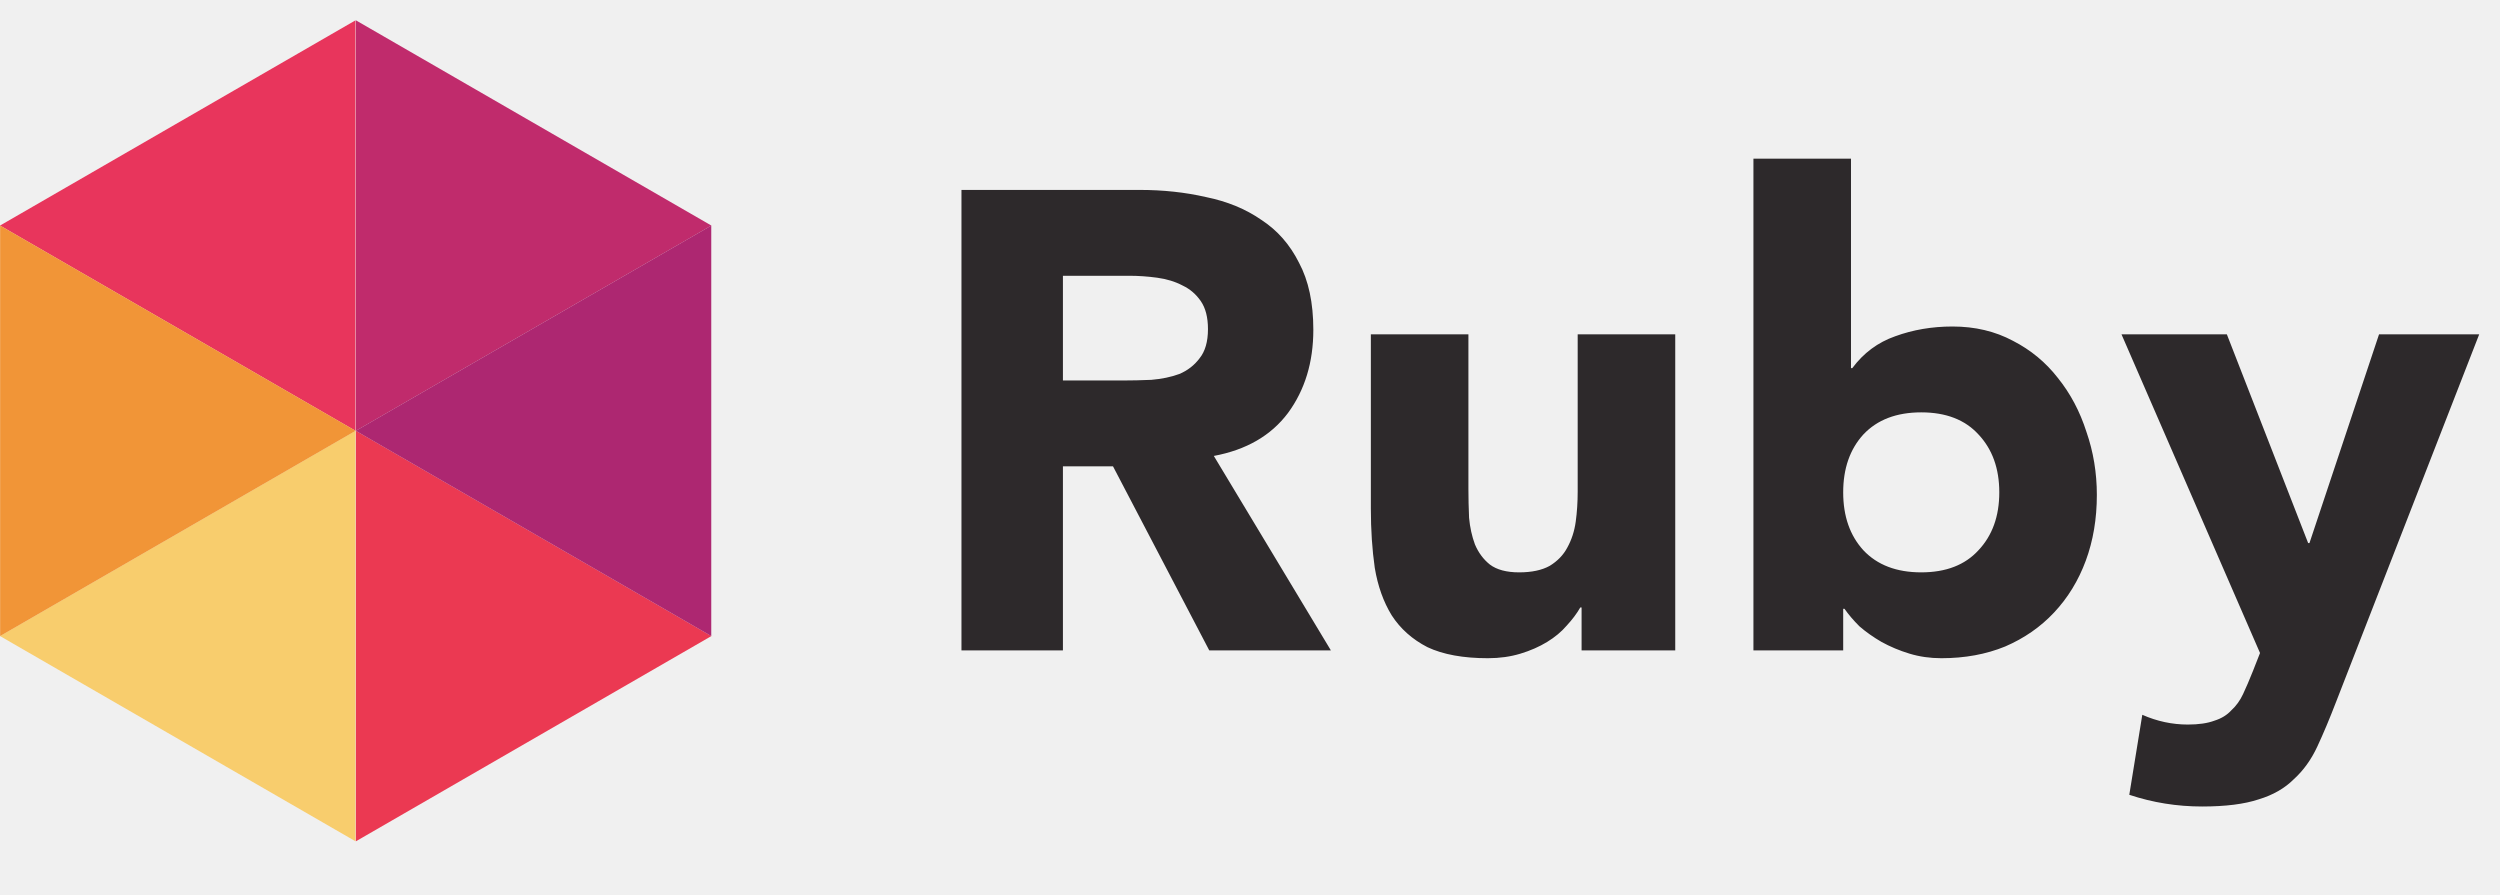
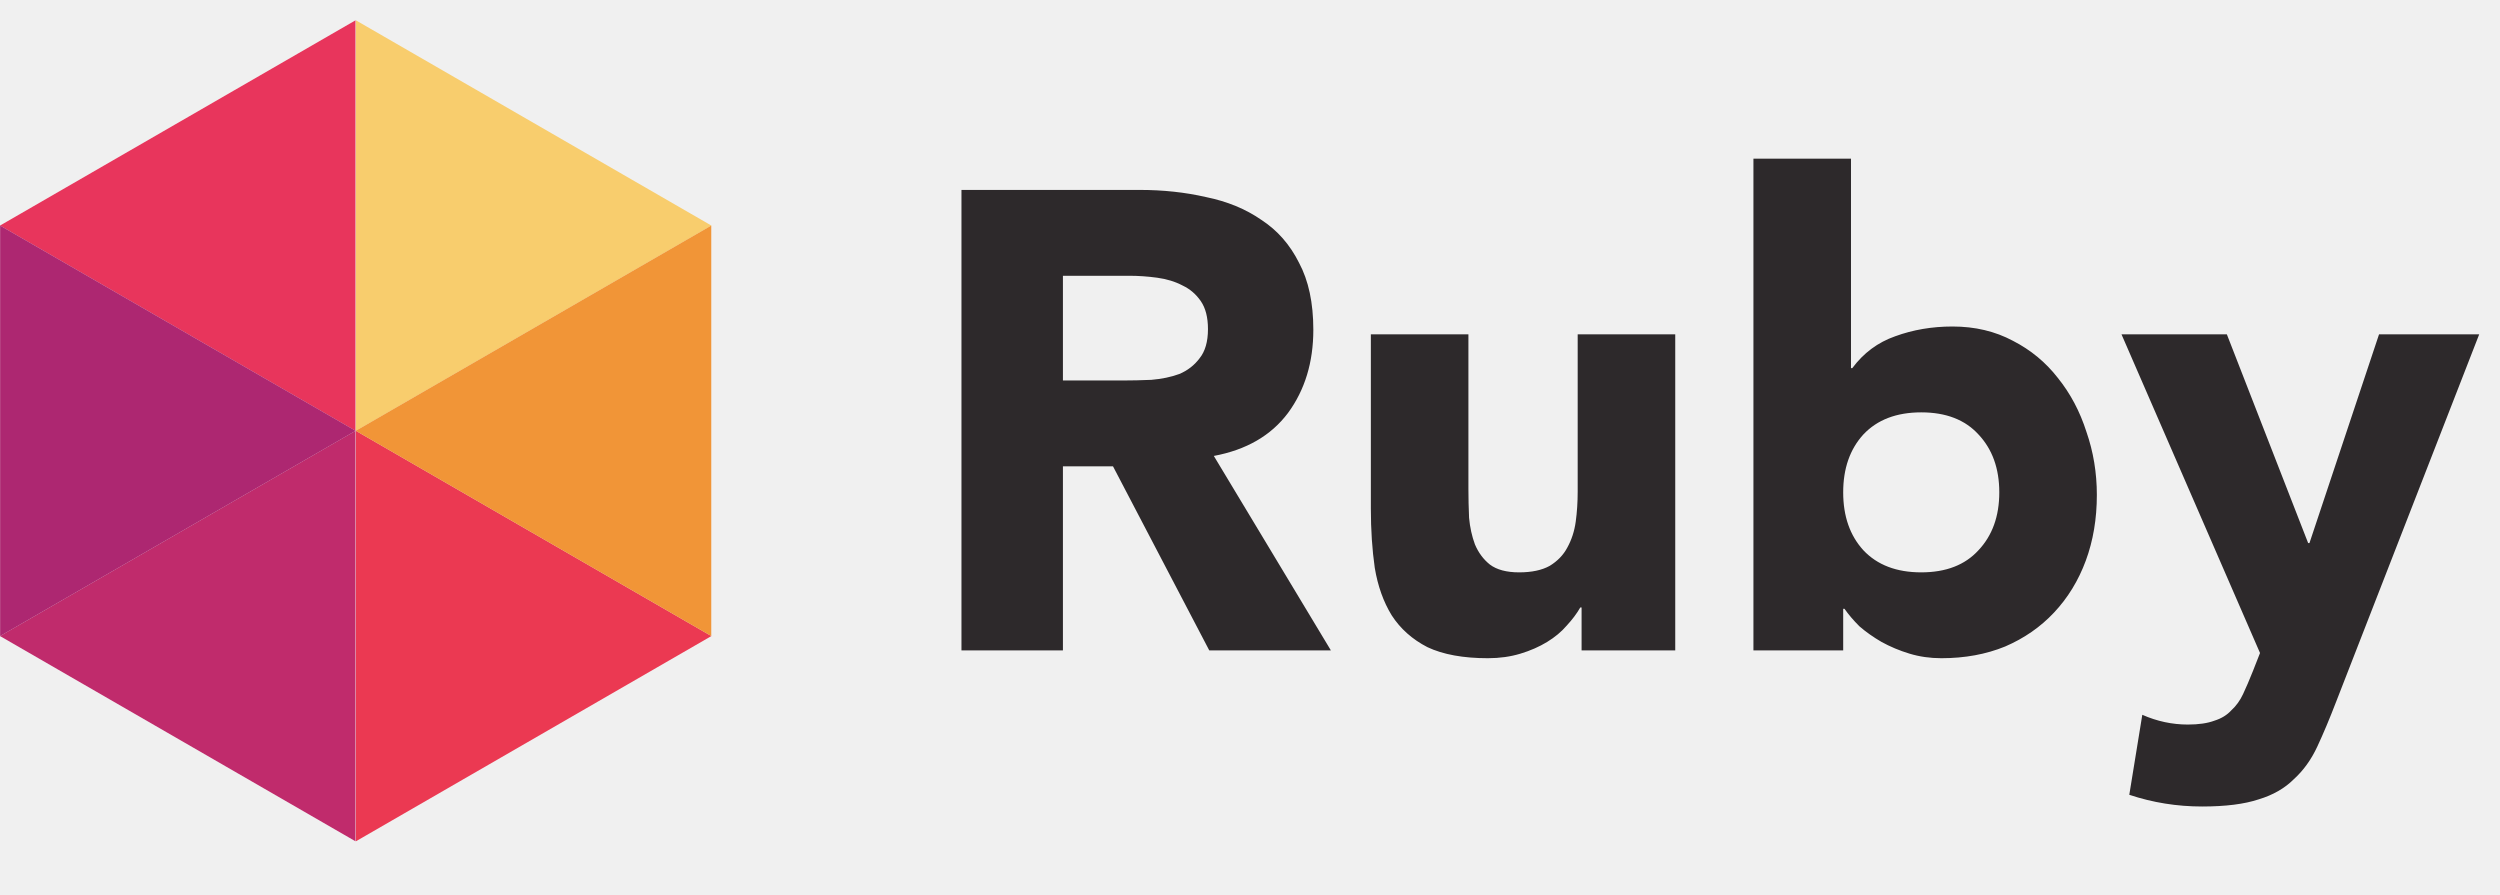
<svg xmlns="http://www.w3.org/2000/svg" width="123" height="44" viewBox="0 0 123 44" fill="none">
  <g clip-path="url(#clip0_2920_19302)">
    <path d="M17.49 21.196V1L0 11.098L17.49 21.196Z" fill="#E8355C" />
-     <path d="M17.49 41.392V21.196L0 31.294L17.49 41.392Z" fill="#F8CD6D" />
-     <path d="M0.006 11.098L0.006 31.294L17.497 21.196L0.006 11.098Z" fill="#F19537" />
+     <path d="M17.49 41.392V21.196L0 31.294L17.49 41.392Z" fill="#C02B6C" />
+     <path d="M0.006 11.098L0.006 31.294L17.497 21.196L0.006 11.098Z" fill="#AD2771" />
    <path d="M17.51 21.196V41.392L35 31.294L17.51 21.196Z" fill="#EB3952" />
-     <path d="M17.51 1V21.196L35 11.098L17.51 1Z" fill="#C02B6C" />
-     <path d="M34.994 31.294V11.098L17.503 21.196L34.994 31.294Z" fill="#AD2771" />
+     <path d="M17.51 1V21.196L35 11.098L17.51 1Z" fill="#F8CD6D" />
+     <path d="M34.994 31.294V11.098L17.503 21.196L34.994 31.294Z" fill="#F19537" />
    <path d="M47.304 9.344H56.072C57.224 9.344 58.312 9.461 59.336 9.696C60.381 9.909 61.288 10.283 62.056 10.816C62.845 11.328 63.464 12.032 63.912 12.928C64.381 13.803 64.616 14.901 64.616 16.224C64.616 17.824 64.2 19.189 63.368 20.32C62.536 21.429 61.32 22.133 59.72 22.432L65.48 32H59.496L54.76 22.944H52.296V32H47.304V9.344ZM52.296 18.72H55.24C55.688 18.72 56.157 18.709 56.648 18.688C57.16 18.645 57.619 18.549 58.024 18.4C58.429 18.229 58.76 17.973 59.016 17.632C59.293 17.291 59.432 16.811 59.432 16.192C59.432 15.616 59.315 15.157 59.08 14.816C58.845 14.475 58.547 14.219 58.184 14.048C57.821 13.856 57.405 13.728 56.936 13.664C56.467 13.6 56.008 13.568 55.56 13.568H52.296V18.72ZM82.422 32H77.814V29.888H77.75C77.579 30.187 77.355 30.485 77.078 30.784C76.822 31.083 76.502 31.349 76.118 31.584C75.734 31.819 75.297 32.011 74.806 32.16C74.315 32.309 73.782 32.384 73.206 32.384C71.99 32.384 70.998 32.203 70.23 31.84C69.483 31.456 68.897 30.933 68.47 30.272C68.065 29.611 67.787 28.832 67.638 27.936C67.51 27.04 67.446 26.069 67.446 25.024V16.448H72.246V24.064C72.246 24.512 72.257 24.981 72.278 25.472C72.321 25.941 72.417 26.379 72.566 26.784C72.737 27.189 72.982 27.52 73.302 27.776C73.643 28.032 74.123 28.16 74.742 28.16C75.361 28.16 75.862 28.053 76.246 27.84C76.63 27.605 76.918 27.307 77.11 26.944C77.323 26.56 77.462 26.133 77.526 25.664C77.59 25.195 77.622 24.704 77.622 24.192V16.448H82.422V32ZM86.269 7.808H91.069V18.112H91.133C91.688 17.365 92.392 16.843 93.245 16.544C94.12 16.224 95.058 16.064 96.061 16.064C97.17 16.064 98.162 16.299 99.037 16.768C99.912 17.216 100.648 17.824 101.245 18.592C101.864 19.36 102.333 20.245 102.653 21.248C102.994 22.229 103.165 23.264 103.165 24.352C103.165 25.525 102.984 26.603 102.621 27.584C102.258 28.565 101.736 29.419 101.053 30.144C100.392 30.848 99.592 31.403 98.653 31.808C97.714 32.192 96.669 32.384 95.517 32.384C94.962 32.384 94.44 32.309 93.949 32.16C93.458 32.011 93 31.819 92.573 31.584C92.168 31.349 91.805 31.093 91.485 30.816C91.186 30.517 90.941 30.229 90.749 29.952H90.685V32H86.269V7.808ZM90.685 24.224C90.685 25.397 91.016 26.347 91.677 27.072C92.36 27.797 93.309 28.16 94.525 28.16C95.741 28.16 96.68 27.797 97.341 27.072C98.024 26.347 98.365 25.397 98.365 24.224C98.365 23.051 98.024 22.101 97.341 21.376C96.68 20.651 95.741 20.288 94.525 20.288C93.309 20.288 92.36 20.651 91.677 21.376C91.016 22.101 90.685 23.051 90.685 24.224ZM114.937 34.528C114.617 35.36 114.308 36.096 114.009 36.736C113.711 37.376 113.327 37.909 112.857 38.336C112.409 38.784 111.833 39.115 111.129 39.328C110.425 39.563 109.497 39.68 108.345 39.68C107.108 39.68 105.913 39.488 104.761 39.104L105.401 35.168C106.127 35.488 106.873 35.648 107.641 35.648C108.175 35.648 108.612 35.584 108.953 35.456C109.295 35.349 109.572 35.179 109.785 34.944C110.02 34.731 110.212 34.464 110.361 34.144C110.511 33.824 110.671 33.451 110.841 33.024L111.193 32.128L104.377 16.448H109.561L113.561 26.72H113.625L117.049 16.448H121.977L114.937 34.528Z" fill="#2D292B" />
  </g>
  <defs>
    <clipPath id="clip0_2920_19302">
      <rect width="123" height="44" fill="white" />
    </clipPath>
  </defs>
</svg>
